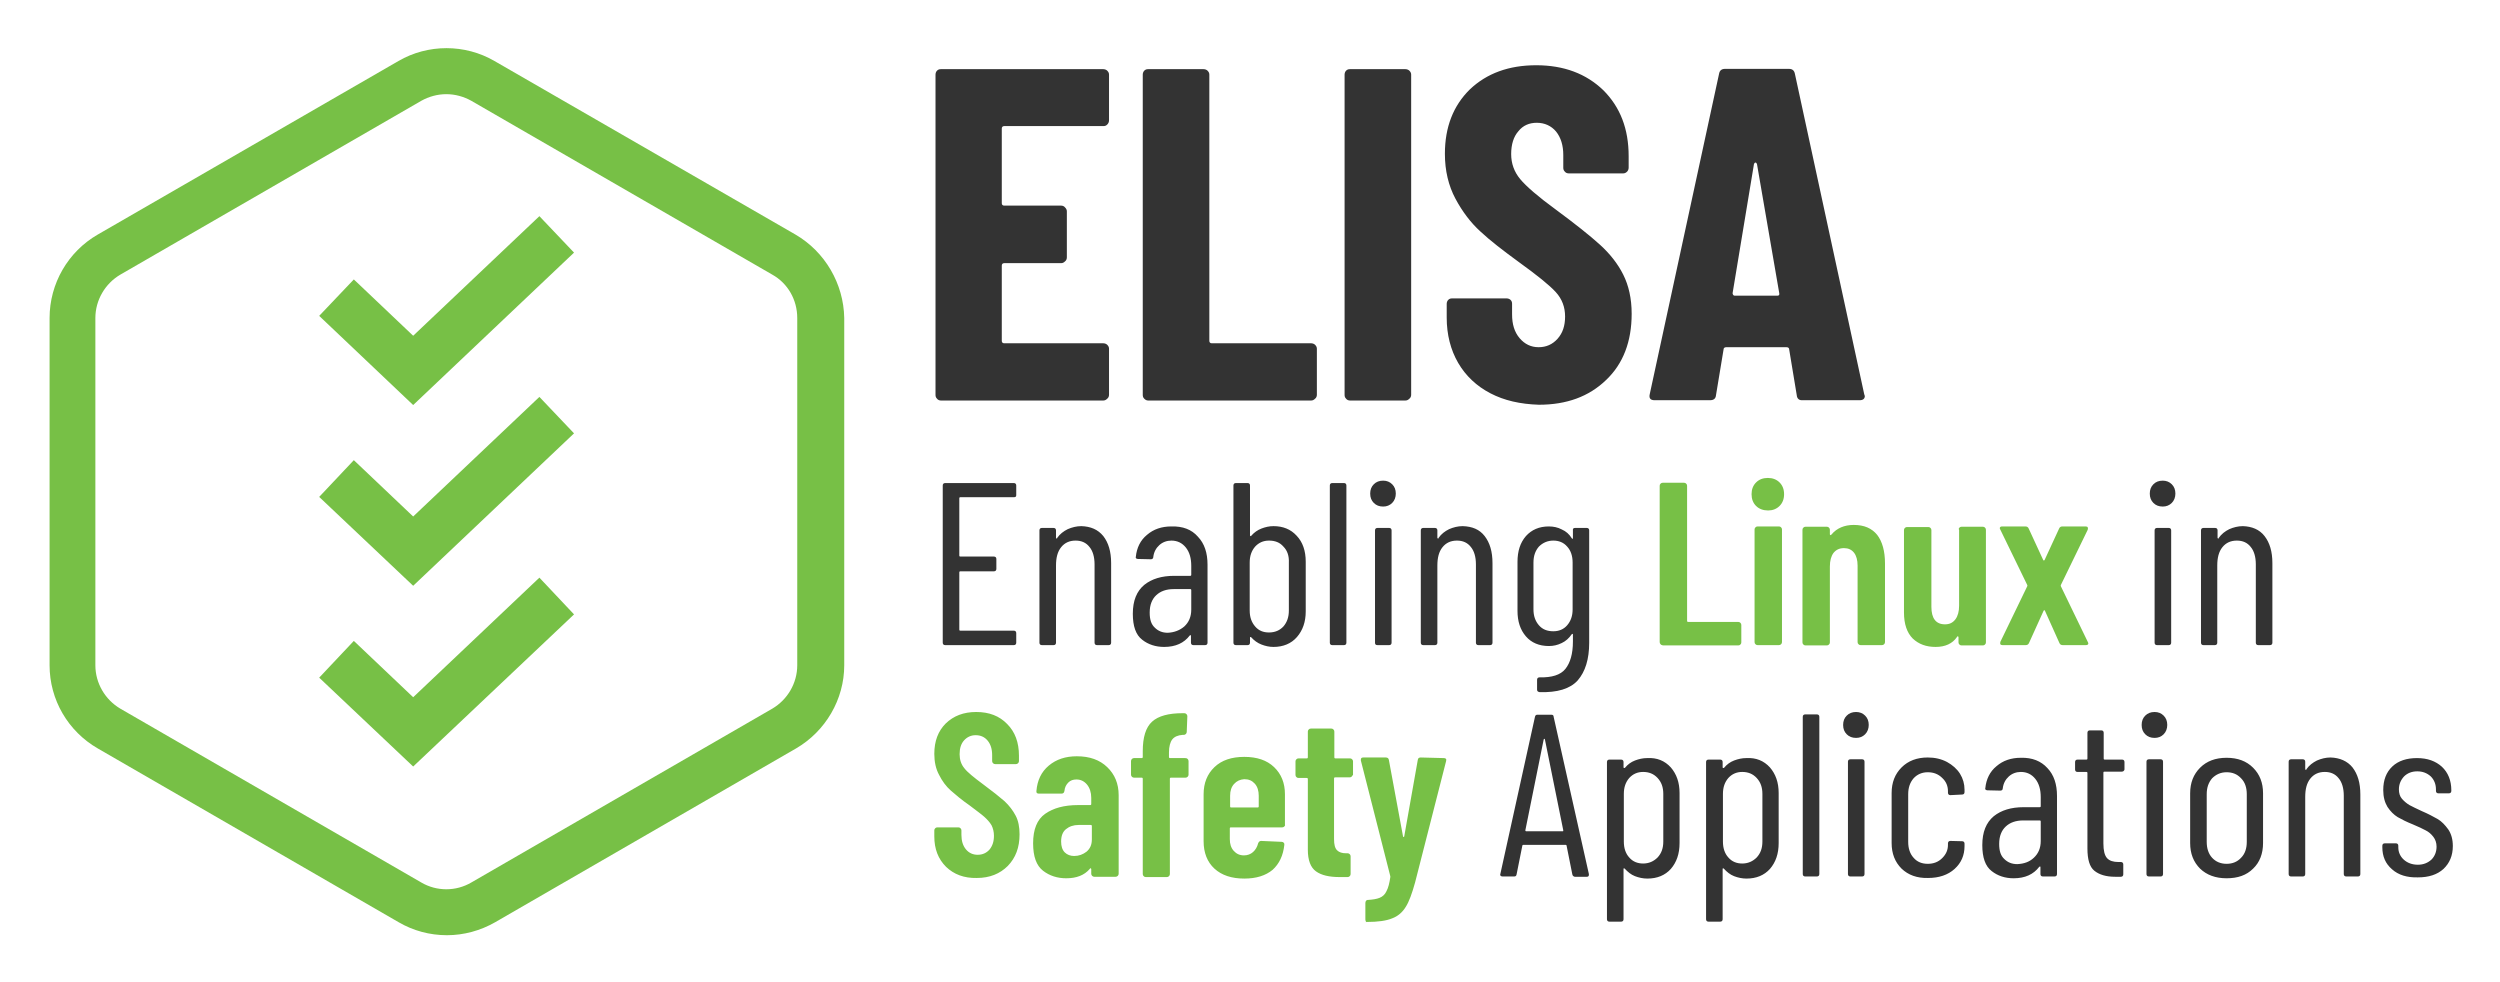
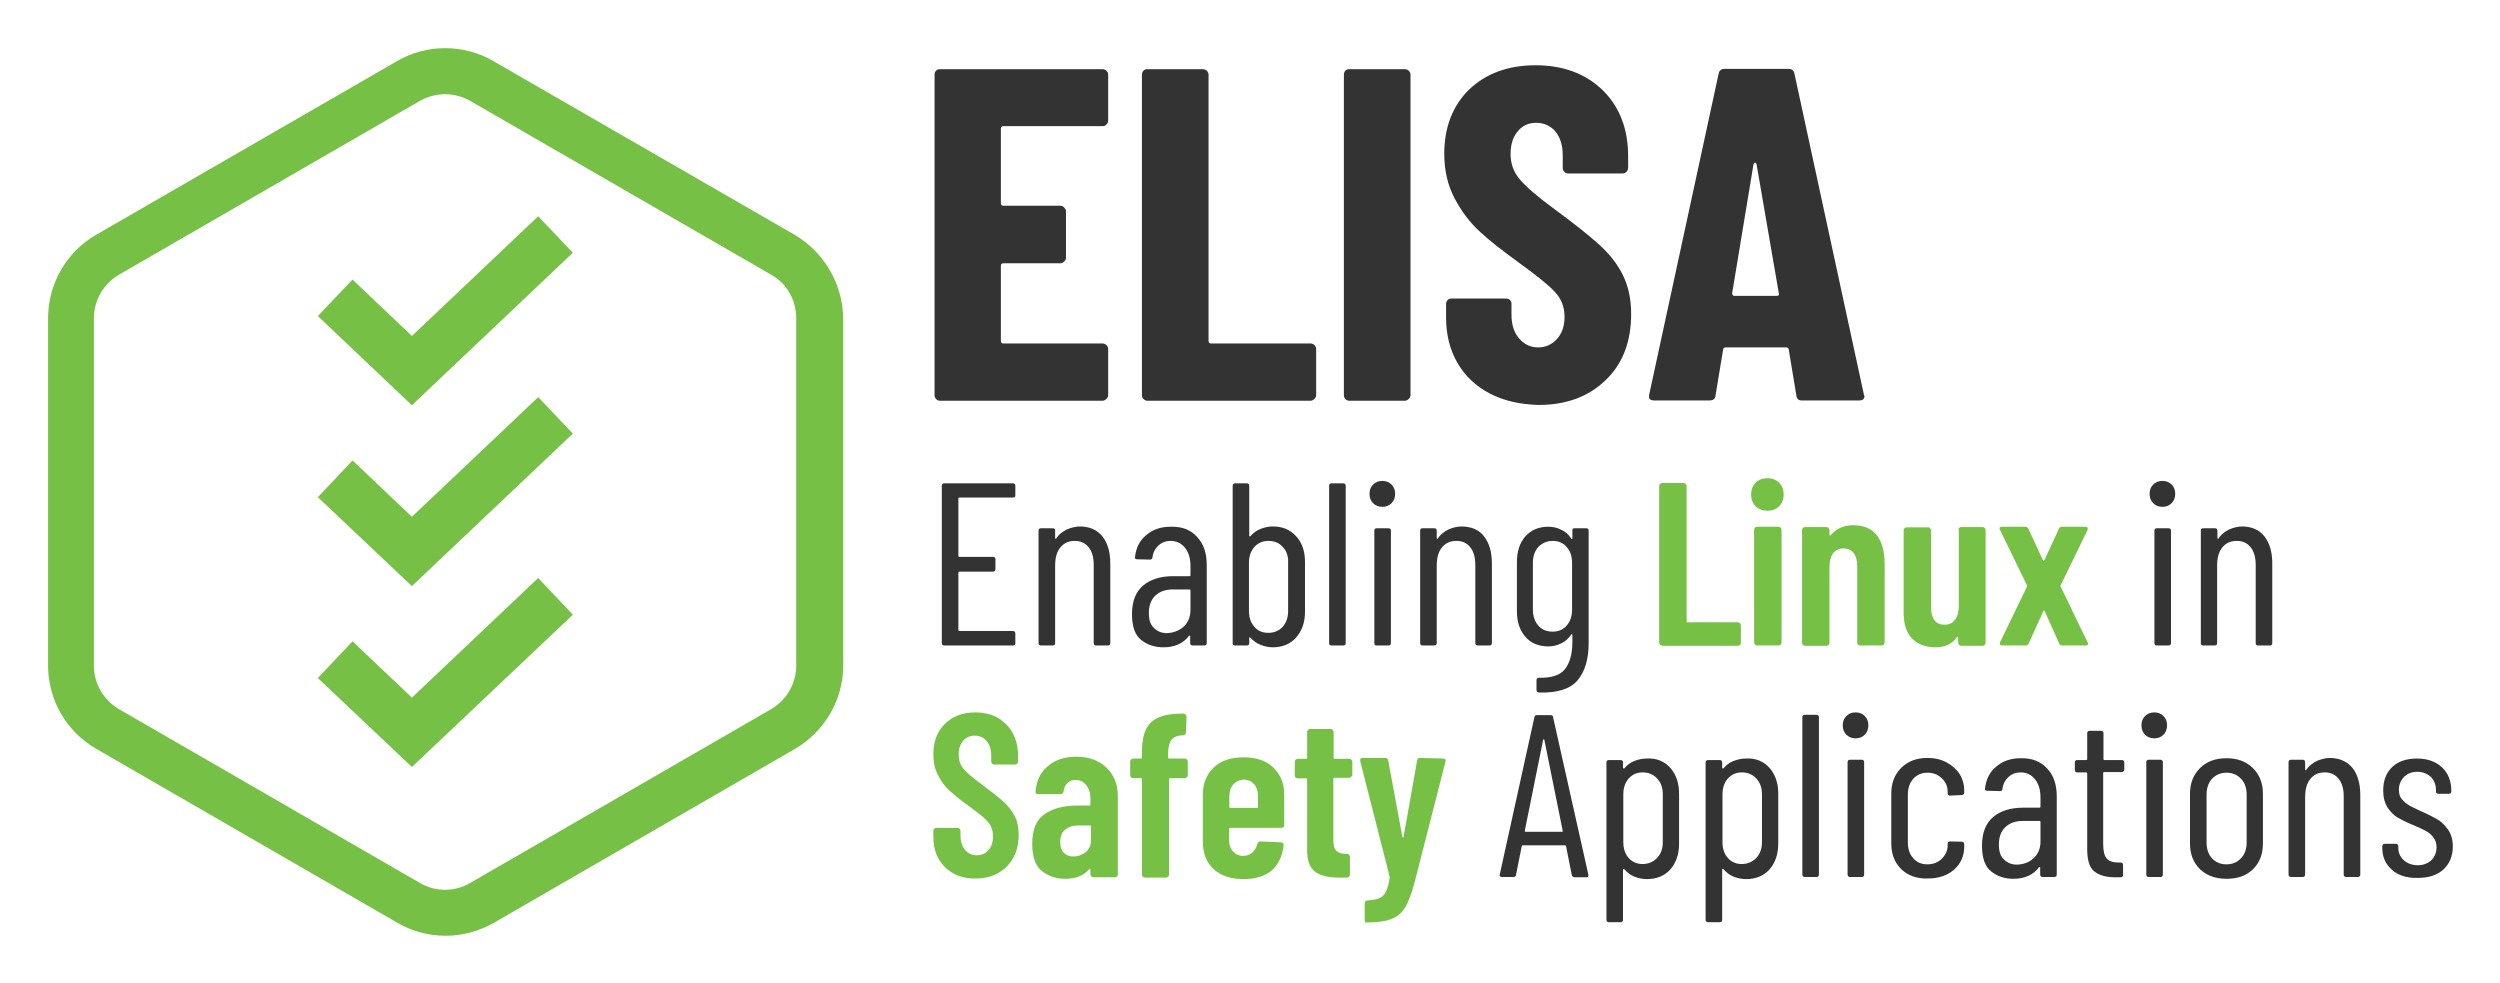
- <svg xmlns="http://www.w3.org/2000/svg" role="img" viewBox="-16.46 -15.96 829.92 325.92">
+ <svg xmlns="http://www.w3.org/2000/svg" role="img" viewBox="-15.95 -15.95 829.40 325.90">
  <style>svg {enable-background:new 0 0 797.8 294.4}</style>
  <style>.st0{fill:#77c046}.st1{fill:#333}</style>
  <path d="M247.6 61.9L147.7 4.3c-9.8-5.7-22.1-5.7-31.9 0L16 61.9C6.1 67.6 0 78.2 0 89.6v115.3c0 11.4 6.1 21.9 16 27.6l99.9 57.7c4.8 2.8 10.3 4.3 16 4.3 5.6 0 11.1-1.5 16-4.3l99.9-57.7c9.8-5.7 16-16.3 16-27.6V89.6c-.2-11.4-6.4-22-16.2-27.7zm.6 27.7v115.3c0 5.9-3.2 11.4-8.3 14.4L140 277c-5.1 3-11.5 3-16.6 0l-99.9-57.7c-5.1-3-8.3-8.5-8.3-14.4V89.6c0-5.9 3.2-11.4 8.3-14.4l99.9-57.7c2.5-1.4 5.4-2.2 8.3-2.2 2.9 0 5.8.8 8.3 2.2l99.9 57.7c5.2 2.9 8.3 8.4 8.3 14.4z" class="st0" />
  <path d="M120.7 215.5L101 196.8 89.5 209l31.2 29.5 53.4-50.5-11.5-12.2zm0-60L101 136.8 89.5 149l31.2 29.5 53.4-50.6-11.5-12.1zm53.4-87.6l-11.5-12.1-41.9 39.7L101 76.8 89.5 88.9l31.2 29.6z" class="st0" />
  <path d="M351.1 25.4c-.4.4-.8.5-1.3.5h-32.9c-.5 0-.8.3-.8.8v24.8c0 .5.3.8.8.8h18.9c.5 0 1 .2 1.3.6.4.4.6.8.6 1.3v15.3c0 .5-.2 1-.6 1.3-.4.4-.8.6-1.3.6h-18.9c-.5 0-.8.3-.8.8v25c0 .5.3.8.8.8h32.9c.5 0 1 .2 1.3.5.4.4.6.8.6 1.3v15.3c0 .5-.2 1-.6 1.3-.4.4-.8.6-1.3.6h-53.9c-.5 0-1-.2-1.3-.6-.4-.4-.5-.8-.5-1.3V8.8c0-.5.2-1 .5-1.3.4-.4.8-.5 1.3-.5h53.9c.5 0 1 .2 1.3.5.4.4.6.8.6 1.3V24c0 .5-.2 1-.6 1.4zm12.3 91c-.4-.4-.5-.8-.5-1.3V8.8c0-.5.2-1 .5-1.3.4-.4.8-.5 1.3-.5h18.4c.5 0 1 .2 1.3.5.4.4.6.8.6 1.3v88.4c0 .5.3.8.8.8h33c.5 0 1 .2 1.3.5.4.4.6.8.6 1.3v15.3c0 .5-.2 1-.6 1.3-.4.4-.8.6-1.3.6h-54.1c-.5 0-.9-.2-1.3-.6zm67 0c-.4-.4-.5-.8-.5-1.3V8.8c0-.5.2-1 .5-1.3.4-.4.8-.5 1.3-.5h18.4c.5 0 1 .2 1.3.5.4.4.6.8.6 1.3v106.3c0 .5-.2 1-.6 1.3-.4.4-.8.6-1.3.6h-18.4c-.5 0-1-.2-1.3-.6zm47.9-1.8c-4.6-2.4-8.2-5.8-10.7-10.1s-3.8-9.4-3.8-15v-4.6c0-.5.2-1 .5-1.3.4-.4.8-.5 1.3-.5h18.1c.5 0 1 .2 1.3.5.4.4.5.8.5 1.3v3.5c0 3.3.8 5.9 2.5 7.9s3.8 3 6.3 3 4.6-.9 6.3-2.8c1.7-1.9 2.5-4.3 2.5-7.4 0-3.1-1-5.8-3.1-8.1s-6.2-5.6-12.3-10c-5.2-3.8-9.5-7.1-12.7-10.1-3.2-2.9-6-6.6-8.3-10.9-2.3-4.3-3.5-9.3-3.5-14.9 0-8.9 2.8-16 8.3-21.4 5.6-5.3 12.9-8 22-8 9.2 0 16.6 2.8 22.3 8.3 5.6 5.6 8.4 12.8 8.4 21.9v3.8c0 .5-.2 1-.5 1.3-.4.4-.8.6-1.3.6h-18.1c-.5 0-1-.2-1.3-.6-.4-.4-.5-.8-.5-1.3v-4.2c0-3.2-.8-5.8-2.4-7.8-1.6-1.9-3.8-2.9-6.4-2.9-2.5 0-4.6.9-6.1 2.8-1.6 1.8-2.4 4.4-2.4 7.6 0 3.1 1 5.9 3 8.3 2 2.4 5.9 5.8 11.8 10.1 6.5 4.8 11.4 8.7 14.7 11.7 3.3 3 5.9 6.3 7.7 9.9 1.8 3.6 2.8 7.9 2.8 13 0 9.2-2.8 16.6-8.5 22-5.7 5.5-13.1 8.2-22.3 8.2-6.2-.2-11.5-1.4-16.1-3.8zm101.7.6l-2.5-15.1c0-.5-.3-.8-.9-.8h-20c-.6 0-.9.3-.9.8l-2.5 15.1c-.1 1.2-.8 1.7-2 1.7h-18.4c-1.4 0-1.9-.7-1.6-2l23-106.3c.2-1.2.9-1.7 2-1.7h21.2c1.2 0 1.8.6 2 1.7l23 106.3.2.6c0 .9-.6 1.4-1.7 1.4H582c-1.2.1-1.9-.5-2-1.7zm-20.6-33h14.2c.5 0 .7-.3.6-.8l-7.4-42.9c-.1-.3-.3-.5-.5-.5s-.4.2-.5.5l-7.1 42.9c.1.5.3.8.7.8z" class="st1" />
  <path d="M320.1 149.1h-17.8c-.2 0-.3.1-.3.3v19.1c0 .2.1.3.3.3h11.2c.5 0 .8.3.8.8v3.3c0 .5-.3.8-.8.8h-11.2c-.2 0-.3.1-.3.3v19.1c0 .2.1.3.3.3h17.8c.5 0 .8.3.8.8v3.2c0 .5-.3.8-.8.8h-22.8c-.5 0-.8-.3-.8-.8v-52.2c0-.5.3-.8.8-.8h22.8c.5 0 .8.3.8.8v3.2c0 .5-.2.7-.8.7zm29.7 12.9c1.7 2.2 2.6 5.1 2.6 9v26.4c0 .5-.3.8-.8.8h-3.9c-.5 0-.8-.3-.8-.8v-26c0-2.5-.6-4.5-1.7-5.8-1.1-1.4-2.6-2.1-4.6-2.1-2 0-3.6.7-4.8 2.2-1.2 1.5-1.7 3.5-1.7 6.1v25.6c0 .5-.3.8-.8.8h-3.9c-.5 0-.8-.3-.8-.8v-37.3c0-.5.3-.8.8-.8h3.9c.5 0 .8.3.8.8v2.5c0 .1.1.2.2.2.1.1.2 0 .2-.2.9-1.3 2.1-2.2 3.5-2.9 1.4-.6 2.9-1 4.5-1 3.1.1 5.5 1.1 7.3 3.3zm31.4.2c2.2 2.3 3.2 5.4 3.2 9.3v25.9c0 .5-.3.8-.8.8h-3.9c-.5 0-.8-.3-.8-.8v-2.3c0-.1 0-.2-.1-.2s-.2 0-.3.1c-1.9 2.5-4.7 3.8-8.5 3.8-2.8 0-5.3-.8-7.3-2.4-2.1-1.6-3.1-4.5-3.1-8.6 0-4.4 1.3-7.5 3.8-9.6 2.5-2 5.8-3 9.9-3h5.4c.2 0 .3-.1.3-.3v-3c0-2.6-.6-4.6-1.8-6.1-1.2-1.5-2.8-2.3-4.8-2.3-1.5 0-2.9.5-4 1.5s-1.8 2.3-2 3.9c0 .5-.3.8-.8.8l-4.3-.1c-.3 0-.4-.1-.6-.2-.1-.2-.2-.3-.1-.5.3-3 1.5-5.5 3.7-7.3 2.2-1.9 4.9-2.8 8.1-2.8 3.8-.1 6.7 1 8.8 3.4zm-4.5 29.8c1.5-1.4 2.3-3.2 2.3-5.6v-6.5c0-.2-.1-.3-.3-.3h-5.5c-2.5 0-4.4.7-5.8 2-1.4 1.3-2.2 3.2-2.2 5.8 0 2.3.5 3.9 1.7 5 1.1 1.1 2.5 1.7 4.3 1.7 2.1-.1 4-.8 5.5-2.1zm37.3-30.1c2 2.1 3 5 3 8.6V187c0 3.5-1 6.3-2.9 8.5s-4.6 3.3-7.8 3.3c-1.4 0-2.7-.3-4-.8-1.3-.5-2.4-1.3-3.4-2.4-.1-.1-.2-.1-.3-.1-.1.1-.1.1-.1.2v1.7c0 .5-.3.8-.8.8h-3.9c-.5 0-.8-.3-.8-.8v-52.2c0-.5.3-.8.8-.8h3.9c.5 0 .8.3.8.8v16.6c0 .1.1.2.2.2.1.1.2 0 .3-.2.9-1 2-1.8 3.3-2.3 1.3-.5 2.6-.8 4-.8 3.1 0 5.7 1 7.7 3.2zm-4.4 3.6c-1.2-1.4-2.8-2-4.8-2-1.9 0-3.4.7-4.6 2-1.2 1.4-1.8 3.1-1.8 5.3v15.9c0 2.2.6 3.9 1.8 5.3 1.2 1.4 2.7 2 4.6 2 2 0 3.6-.7 4.8-2 1.2-1.4 1.8-3.1 1.8-5.3v-15.9c.1-2.2-.5-4-1.8-5.3zm15.4 31.9v-52.2c0-.5.3-.8.8-.8h3.9c.5 0 .8.3.8.8v52.2c0 .5-.3.8-.8.8h-3.9c-.5 0-.8-.3-.8-.8zm14.6-46.4c-.8-.8-1.2-1.8-1.2-3.1s.4-2.3 1.2-3.1c.8-.8 1.8-1.2 3.1-1.2 1.2 0 2.2.4 3 1.2.8.8 1.2 1.8 1.2 3.1 0 1.2-.4 2.3-1.2 3.1-.8.8-1.8 1.2-3 1.2-1.3 0-2.3-.4-3.1-1.2zm.4 46.4v-37.3c0-.5.3-.8.8-.8h3.9c.5 0 .8.3.8.8v37.3c0 .5-.3.8-.8.8h-3.9c-.6 0-.8-.3-.8-.8zm36.4-35.4c1.7 2.2 2.6 5.1 2.6 9v26.4c0 .5-.3.8-.8.8h-3.9c-.5 0-.8-.3-.8-.8v-26c0-2.5-.6-4.5-1.7-5.8-1.1-1.4-2.6-2.1-4.6-2.1-2 0-3.6.7-4.8 2.2-1.2 1.5-1.7 3.5-1.7 6.1v25.6c0 .5-.3.8-.8.8H456c-.5 0-.8-.3-.8-.8v-37.3c0-.5.3-.8.8-.8h3.9c.5 0 .8.3.8.8v2.5c0 .1.1.2.2.2.1.1.2 0 .2-.2.9-1.3 2.1-2.2 3.5-2.9 1.4-.6 2.9-1 4.5-1 3.2.1 5.6 1.1 7.3 3.3zm30-2.7h3.9c.5 0 .8.3.8.8v37.3c0 5.5-1.3 9.6-3.8 12.5-2.5 2.8-6.8 4.1-12.7 3.9-.5-.1-.8-.3-.8-.8v-3.3c0-.5.3-.8.8-.8 4.1.1 7-.8 8.6-2.8 1.6-2 2.5-5 2.5-9.1v-2.3c0-.1 0-.2-.1-.2-.1-.1-.2 0-.3.1-.9 1.3-2 2.3-3.3 2.9-1.4.7-2.8 1-4.3 1-3.2 0-5.8-1.1-7.6-3.2-1.9-2.2-2.8-5-2.8-8.5v-16.2c0-3.6.9-6.4 2.8-8.6 1.9-2.1 4.4-3.2 7.6-3.2 1.5 0 3 .3 4.3 1 1.4.6 2.5 1.6 3.3 2.9.1.2.2.2.3.2.1 0 .1-.1.1-.3v-2.4c-.1-.7.2-.9.7-.9zm-2.6 32.3c1.2-1.4 1.8-3.1 1.8-5.3v-15.5c0-2.2-.6-4-1.8-5.3-1.2-1.4-2.8-2-4.6-2-1.9 0-3.5.7-4.8 2-1.2 1.4-1.8 3.1-1.8 5.3v15.5c0 2.2.6 3.9 1.8 5.3 1.2 1.4 2.8 2 4.8 2 1.8 0 3.4-.6 4.6-2z" class="st1" />
  <path d="M534.8 197.9c-.2-.2-.3-.4-.3-.7v-51.9c0-.3.1-.5.3-.7.2-.2.4-.3.7-.3h7.1c.3 0 .5.1.7.3.2.2.3.4.3.7v44.8c0 .3.1.4.4.4h16.6c.3 0 .5.1.7.3.2.2.3.4.3.7v5.8c0 .3-.1.5-.3.7-.2.2-.4.3-.7.3h-25c-.4-.1-.7-.2-.8-.4zm31.7-45.9c-1-1-1.5-2.3-1.5-3.9s.5-2.9 1.5-3.9 2.3-1.5 3.9-1.5 2.9.5 3.9 1.5 1.5 2.3 1.5 3.9-.5 2.9-1.5 3.9-2.3 1.5-3.8 1.5c-1.6 0-3-.5-4-1.5zm-.2 45.9c-.2-.2-.3-.4-.3-.7v-37.4c0-.3.1-.5.3-.7.2-.2.4-.3.7-.3h7.1c.3 0 .5.1.7.3.2.2.3.4.3.7v37.4c0 .3-.1.5-.3.7-.2.2-.4.3-.7.3H567c-.3 0-.5-.1-.7-.3zm40.4-36.3c1.7 2.2 2.6 5.4 2.6 9.5v26.1c0 .3-.1.5-.3.7-.2.2-.4.3-.7.3h-7.1c-.3 0-.5-.1-.7-.3-.2-.2-.3-.4-.3-.7v-25.4c0-1.8-.4-3.3-1.2-4.3-.8-1-1.9-1.5-3.3-1.5-1.5 0-2.6.5-3.5 1.6-.8 1.1-1.2 2.6-1.2 4.5v25.2c0 .3-.1.5-.3.7-.2.2-.4.3-.7.3h-7.1c-.3 0-.5-.1-.7-.3-.2-.2-.3-.4-.3-.7v-37.4c0-.3.1-.5.3-.7.2-.2.4-.3.7-.3h7.1c.3 0 .5.1.7.3.2.2.3.4.3.7v1.5c0 .2.1.2.2.3.1 0 .3-.1.4-.3 1.7-2 4.2-3.1 7.3-3.1 3.5 0 6 1.1 7.8 3.3zm27.3-2.4c.2-.2.4-.3.7-.3h7.1c.3 0 .5.1.7.3.2.2.3.4.3.7v37.4c0 .3-.1.5-.3.7-.2.2-.4.3-.7.3h-7.1c-.3 0-.5-.1-.7-.3-.2-.2-.3-.4-.3-.7v-1.7c0-.2-.1-.3-.2-.3-.1-.1-.2 0-.3.2-1.5 2.2-3.9 3.3-7.1 3.3-3.1 0-5.6-.9-7.6-2.8-1.9-1.9-2.9-4.8-2.9-8.6V160c0-.3.1-.5.3-.7.2-.2.4-.3.7-.3h7.1c.3 0 .5.1.7.3.2.2.3.4.3.7v25.5c0 3.8 1.5 5.8 4.5 5.8 1.5 0 2.6-.5 3.5-1.7.8-1.1 1.2-2.6 1.2-4.5V160c-.2-.4-.1-.6.1-.8zm13.6 38.7c-.1-.2-.1-.4 0-.8l8.9-18.4c.1-.2.1-.3 0-.5l-8.9-18.3c-.1-.2-.2-.4-.2-.5 0-.4.3-.6.8-.6h7.7c.5 0 .9.2 1.1.7l4.8 10.4c.2.3.3.3.5 0l4.8-10.4c.2-.5.6-.7 1.1-.7h7.7c.4 0 .6.1.7.3.1.2.1.4 0 .8l-8.9 18.3c-.1.2-.1.3 0 .5l8.9 18.4c.1.2.2.4.2.5 0 .4-.3.6-.8.6h-7.7c-.5 0-.9-.2-1.1-.7l-4.8-10.7c-.2-.3-.3-.3-.5.1l-4.8 10.6c-.2.5-.6.7-1.1.7h-7.7c-.3 0-.6-.1-.7-.3z" class="st0" />
  <path d="M698.4 151c-.8-.8-1.2-1.8-1.2-3.1s.4-2.3 1.2-3.1c.8-.8 1.8-1.2 3.1-1.2 1.2 0 2.2.4 3 1.2.8.8 1.2 1.8 1.2 3.1 0 1.2-.4 2.3-1.2 3.1-.8.8-1.8 1.2-3 1.2-1.3 0-2.3-.4-3.1-1.2zm.4 46.4v-37.3c0-.5.3-.8.8-.8h3.9c.5 0 .8.3.8.8v37.3c0 .5-.3.8-.8.8h-3.9c-.5 0-.8-.3-.8-.8zm36.5-35.4c1.7 2.2 2.6 5.1 2.6 9v26.4c0 .5-.3.8-.8.8h-3.9c-.5 0-.8-.3-.8-.8v-26c0-2.5-.6-4.5-1.7-5.8-1.1-1.4-2.6-2.1-4.6-2.1-2 0-3.6.7-4.8 2.2-1.2 1.5-1.7 3.5-1.7 6.1v25.6c0 .5-.3.8-.8.8H715c-.5 0-.8-.3-.8-.8v-37.3c0-.5.3-.8.8-.8h3.9c.5 0 .8.3.8.8v2.5c0 .1.1.2.2.2.1.1.2 0 .2-.2.9-1.3 2.1-2.2 3.5-2.9 1.4-.6 2.9-1 4.5-1 3 .1 5.5 1.1 7.2 3.3z" class="st1" />
  <path d="M297.6 271.8c-2.6-2.6-3.9-5.9-3.9-10.1v-2c0-.3.1-.5.3-.7.2-.2.4-.3.7-.3h7c.3 0 .5.1.7.3.2.2.3.4.3.7v1.5c0 2 .5 3.6 1.5 4.8 1 1.2 2.3 1.8 3.9 1.8s2.9-.6 3.9-1.7c1-1.2 1.5-2.7 1.5-4.6 0-1.3-.3-2.5-.8-3.5-.6-1-1.4-1.9-2.4-2.8-1-.9-2.7-2.1-4.9-3.8-2.6-1.8-4.6-3.5-6.2-4.9-1.6-1.4-2.9-3.2-3.9-5.2-1.1-2-1.6-4.4-1.6-7 0-4.3 1.3-7.6 3.8-10.1 2.6-2.5 5.9-3.8 10.1-3.8 4.3 0 7.7 1.3 10.3 4 2.6 2.6 3.9 6.1 3.9 10.5v1.8c0 .3-.1.5-.3.7-.2.2-.4.3-.7.3h-6.9c-.3 0-.5-.1-.7-.3-.2-.2-.3-.4-.3-.7v-2c0-2-.5-3.6-1.5-4.8-1-1.2-2.3-1.8-4-1.8-1.5 0-2.8.6-3.8 1.7s-1.5 2.6-1.5 4.6c0 1.8.5 3.4 1.6 4.7 1 1.3 3.1 3 6.2 5.3s5.5 4.2 7.1 5.6c1.6 1.5 2.8 3.1 3.7 4.8.9 1.7 1.3 3.8 1.3 6.2 0 4.4-1.3 7.8-3.9 10.5-2.6 2.6-6 4-10.3 4-4.2.1-7.6-1.2-10.2-3.7zm53.5-33.1c2.5 2.4 3.8 5.5 3.8 9.3v26.1c0 .3-.1.5-.3.7-.2.2-.4.3-.7.3h-7.1c-.3 0-.5-.1-.7-.3-.2-.2-.3-.4-.3-.7v-1.5c0-.2-.1-.3-.2-.3-.1-.1-.2 0-.3.2-1.8 2.1-4.4 3.1-7.8 3.1-2.9 0-5.5-.8-7.7-2.5s-3.3-4.7-3.3-9.1c0-4.6 1.3-7.9 4-9.8 2.7-1.9 6.3-2.9 10.9-2.9h4c.3 0 .4-.1.4-.4v-2c0-1.8-.5-3.3-1.4-4.4-.9-1.1-2.1-1.7-3.5-1.7-1.1 0-2 .3-2.7 1-.7.7-1.2 1.6-1.3 2.8-.1.6-.4.9-1 .9h-7.5c-.6 0-.9-.3-.8-.9.3-3.5 1.6-6.3 4.1-8.4 2.5-2.1 5.6-3.1 9.3-3.1 4.3 0 7.6 1.2 10.1 3.6zm-6.9 28.1c1.2-1 1.8-2.3 1.8-4.1v-4.4c0-.3-.1-.4-.4-.4h-4c-1.7 0-3.1.5-4.2 1.4-1.1.9-1.6 2.3-1.6 4.1 0 1.6.4 2.8 1.2 3.6.8.8 1.9 1.2 3.1 1.2 1.6 0 2.9-.5 4.1-1.4zm33.6-30.8c.2.2.3.4.3.7v4.5c0 .3-.1.5-.3.7-.2.2-.4.3-.7.3h-4.8c-.3 0-.4.1-.4.4v31.6c0 .3-.1.5-.3.7-.2.2-.4.3-.7.3h-7c-.3 0-.5-.1-.7-.3-.2-.2-.3-.4-.3-.7v-31.6c0-.3-.1-.4-.4-.4H360c-.3 0-.5-.1-.7-.3-.2-.2-.3-.4-.3-.7v-4.5c0-.3.1-.5.3-.7.2-.2.4-.3.7-.3h2.5c.3 0 .4-.1.4-.4v-1.9c0-4.6 1-7.9 3.1-9.8 2.1-1.9 5.5-2.8 10.1-2.8h.6c.3 0 .5.1.7.3.2.2.3.4.3.7l-.2 5.2c0 .3-.1.5-.3.7-.2.2-.4.3-.7.3h-.4c-1.5.1-2.7.6-3.4 1.5-.7.9-1.1 2.4-1.1 4.3v1.5c0 .3.1.4.4.4h4.8c.6 0 .8.1 1 .3zm32.1 22.4c-.2.2-.4.3-.7.3h-17c-.3 0-.4.1-.4.4v3.5c0 1.6.4 2.9 1.3 3.9s2 1.5 3.4 1.5c1.2 0 2.2-.4 3-1.1.8-.7 1.4-1.7 1.7-2.9.2-.5.5-.8 1-.8l6.8.3c.3 0 .5.1.7.3.2.2.2.4.2.7-.4 3.6-1.7 6.3-3.9 8.3-2.3 1.9-5.4 2.9-9.4 2.9-4.2 0-7.5-1.1-9.9-3.3-2.4-2.2-3.6-5.3-3.6-9.1v-15.6c0-3.7 1.2-6.7 3.6-9 2.4-2.3 5.7-3.4 9.9-3.4s7.5 1.1 9.9 3.4c2.4 2.3 3.6 5.3 3.6 9v10.1c.1.2 0 .4-.2.6zm-16.7-14.1c-.9 1-1.3 2.3-1.3 3.9v3.5c0 .3.1.4.4.4h8.7c.3 0 .4-.1.4-.4v-3.5c0-1.6-.4-3-1.3-4s-2-1.5-3.5-1.5c-1.4.1-2.5.6-3.4 1.6zm39.1-2.5c-.2.2-.4.3-.7.3h-4.8c-.3 0-.4.1-.4.4v20.1c0 1.8.3 3 1 3.7.7.7 1.7 1 3 1h.5c.3 0 .5.1.7.3.2.2.3.4.3.7v5.9c0 .3-.1.5-.3.7-.2.2-.4.3-.7.3h-2.6c-3.5 0-6.1-.6-7.9-1.9-1.8-1.3-2.7-3.7-2.7-7.2v-23.4c0-.3-.1-.4-.4-.4h-2.7c-.3 0-.5-.1-.7-.3-.2-.2-.3-.4-.3-.7v-4.5c0-.3.1-.5.3-.7.2-.2.4-.3.7-.3h2.7c.3 0 .4-.1.4-.4v-8.5c0-.3.1-.5.3-.7.2-.2.4-.3.7-.3h6.8c.3 0 .5.1.7.3.2.2.3.4.3.7v8.5c0 .3.1.4.4.4h4.8c.3 0 .5.1.7.3.2.2.3.4.3.7v4.5c-.2.1-.2.3-.4.5zM437 290c-.1-.2-.2-.4-.2-.7v-5.5c0-.3.1-.5.2-.7.2-.2.3-.3.5-.3 1.7-.1 3-.3 4-.7 1-.4 1.8-1.1 2.3-2.2.6-1.1 1-2.7 1.3-4.8l-.1-.5-9.7-38.1v-.3c0-.5.3-.7.8-.7h7.5c.6 0 .9.3 1 .8l4.7 25.4c.1.2.1.2.2.2s.2-.1.2-.2l4.5-25.4c.1-.6.4-.8 1-.8l7.6.2c.7 0 1 .3.8 1L453.3 277c-1 3.6-2 6.4-3.1 8.1-1.1 1.8-2.6 3.1-4.5 3.8-1.9.8-4.7 1.2-8.4 1.2h-.4c.3.2.2.1.1-.1z" class="st0" />
  <path d="M505.5 274.3l-1.9-9.5c0-.1 0-.2-.1-.2-.1-.1-.2-.1-.3-.1h-13.9c-.1 0-.2 0-.3.1-.1.1-.1.1-.1.2l-1.9 9.5c-.1.5-.3.7-.8.7h-3.9c-.3 0-.4-.1-.6-.2-.1-.2-.2-.4-.1-.6l11.5-52.2c.1-.5.4-.7.8-.7h4.6c.5 0 .8.2.8.7l11.7 52.2v.2c0 .5-.2.7-.7.7h-4c-.4-.1-.7-.3-.8-.8zM490.2 260h12.1c.2 0 .2-.1.2-.3l-6.1-30.2c-.1-.2-.1-.2-.2-.2s-.1.1-.2.2l-6.1 30.2c0 .2.1.3.3.3zm48-21.2c1.9 2.2 2.9 5 2.9 8.5v16.6c0 3.6-1 6.4-2.9 8.6-1.9 2.1-4.5 3.2-7.8 3.2-1.4 0-2.8-.3-4.1-.8-1.3-.5-2.4-1.4-3.4-2.5-.1-.1-.2-.1-.3-.1-.1.1-.1.1-.1.2v16.7c0 .5-.3.8-.8.8h-3.9c-.5 0-.8-.3-.8-.8V237c0-.5.3-.8.8-.8h3.9c.5 0 .8.3.8.8v1.8c0 .1.1.2.2.2s.2 0 .3-.1c.9-1.1 2-1.9 3.3-2.4 1.3-.5 2.7-.8 4-.8 3.3-.2 5.9.9 7.9 3.1zm-4.4 3.5c-1.3-1.4-2.9-2-4.8-2s-3.4.7-4.6 2c-1.2 1.4-1.8 3.1-1.8 5.3v15.8c0 2.2.6 4 1.8 5.3 1.2 1.4 2.8 2 4.6 2 1.9 0 3.5-.7 4.8-2 1.3-1.4 1.9-3.1 1.9-5.3v-15.8c0-2.2-.6-3.9-1.9-5.3zm37.3-3.5c1.9 2.2 2.9 5 2.9 8.5v16.6c0 3.6-1 6.4-2.9 8.6-1.9 2.1-4.5 3.2-7.8 3.2-1.4 0-2.8-.3-4.1-.8-1.3-.5-2.4-1.4-3.4-2.5-.1-.1-.2-.1-.3-.1-.1.1-.1.1-.1.2v16.7c0 .5-.3.8-.8.8h-3.9c-.5 0-.8-.3-.8-.8V237c0-.5.3-.8.8-.8h3.9c.5 0 .8.3.8.8v1.8c0 .1.1.2.2.2s.2 0 .3-.1c.9-1.1 2-1.9 3.3-2.4 1.3-.5 2.7-.8 4-.8 3.3-.2 5.9.9 7.9 3.1zm-4.4 3.5c-1.3-1.4-2.9-2-4.8-2s-3.4.7-4.6 2c-1.2 1.4-1.8 3.1-1.8 5.3v15.8c0 2.2.6 4 1.8 5.3 1.2 1.4 2.8 2 4.6 2 1.9 0 3.5-.7 4.8-2 1.3-1.4 1.9-3.1 1.9-5.3v-15.8c0-2.2-.6-3.9-1.9-5.3zm15.3 31.9V222c0-.5.3-.8.8-.8h3.9c.5 0 .8.3.8.8v52.2c0 .5-.3.8-.8.8h-3.9c-.5 0-.8-.3-.8-.8zm14.6-46.4c-.8-.8-1.2-1.8-1.2-3.1s.4-2.3 1.2-3.1c.8-.8 1.8-1.2 3.1-1.2 1.2 0 2.2.4 3 1.2.8.8 1.2 1.8 1.2 3.1 0 1.2-.4 2.3-1.2 3.1-.8.8-1.8 1.2-3 1.2-1.3 0-2.3-.4-3.1-1.2zm.4 46.4v-37.3c0-.5.3-.8.8-.8h3.9c.5 0 .8.3.8.8v37.3c0 .5-.3.8-.8.8h-3.9c-.5 0-.8-.3-.8-.8zm17.8-1.8c-2.2-2.2-3.3-5-3.3-8.5v-16.6c0-3.5 1.1-6.3 3.3-8.5 2.2-2.2 5.1-3.3 8.7-3.3 2.4 0 4.5.5 6.4 1.5 1.8 1 3.3 2.3 4.3 3.9s1.5 3.4 1.5 5.3v.8c0 .5-.3.8-.8.8l-3.9.2c-.5 0-.8-.3-.8-.8v-.5c0-1.7-.6-3.2-1.9-4.4-1.3-1.3-2.9-1.9-4.8-1.9s-3.5.7-4.7 2c-1.2 1.4-1.8 3.1-1.8 5.3v15.8c0 2.2.6 4 1.8 5.3 1.2 1.4 2.8 2 4.7 2 1.9 0 3.5-.6 4.8-1.9 1.3-1.3 1.9-2.7 1.9-4.4v-.5c0-.5.3-.8.8-.8l3.9.1c.5 0 .8.3.8.8v.8c0 3.1-1.1 5.6-3.3 7.6-2.2 2-5.2 3-8.8 3-3.7.1-6.6-1-8.8-3.1zm48.4-33.4c2.2 2.3 3.2 5.4 3.2 9.3v25.9c0 .5-.3.8-.8.8h-3.9c-.5 0-.8-.3-.8-.8v-2.3c0-.1 0-.2-.1-.2s-.2 0-.3.1c-1.9 2.5-4.7 3.8-8.5 3.8-2.8 0-5.3-.8-7.3-2.4-2.1-1.6-3.1-4.5-3.1-8.6 0-4.4 1.3-7.5 3.8-9.6 2.5-2 5.8-3 9.9-3h5.4c.2 0 .3-.1.3-.3v-3c0-2.6-.6-4.6-1.8-6.1-1.2-1.5-2.8-2.3-4.8-2.3-1.5 0-2.9.5-4 1.5s-1.8 2.3-2 3.9c0 .5-.3.8-.8.8l-4.3-.1c-.3 0-.4-.1-.6-.2-.1-.2-.2-.3-.1-.5.3-3 1.5-5.5 3.7-7.3 2.2-1.9 4.9-2.8 8.1-2.8 3.8-.1 6.7 1.1 8.8 3.4zm-4.5 29.8c1.5-1.4 2.3-3.2 2.3-5.6v-6.5c0-.2-.1-.3-.3-.3h-5.5c-2.5 0-4.4.7-5.8 2-1.4 1.3-2.2 3.2-2.2 5.8 0 2.3.5 3.9 1.7 5 1.1 1.1 2.5 1.7 4.3 1.7 2.2-.1 4-.7 5.5-2.1zm29.2-28.6h-5.8c-.2 0-.3.1-.3.3V264c0 2.4.4 4 1.2 4.9.8.9 2.1 1.3 3.8 1.3h.8c.5 0 .8.3.8.8v3.3c0 .5-.3.8-.8.8h-1.9c-3 0-5.3-.7-6.9-2-1.6-1.3-2.3-3.8-2.3-7.4v-25.1c0-.2-.1-.3-.3-.3h-3c-.5 0-.8-.3-.8-.8V237c0-.5.3-.8.8-.8h3c.2 0 .3-.1.3-.3v-8.6c0-.5.3-.8.8-.8h3.8c.5 0 .8.3.8.8v8.6c0 .2.1.3.3.3h5.8c.5 0 .8.3.8.8v2.5c-.1.4-.4.7-.9.7zm7.8-12.4c-.8-.8-1.2-1.8-1.2-3.1s.4-2.3 1.2-3.1c.8-.8 1.8-1.2 3.1-1.2 1.2 0 2.2.4 3 1.2.8.8 1.2 1.8 1.2 3.1 0 1.2-.4 2.3-1.2 3.1-.8.8-1.8 1.2-3 1.2-1.3 0-2.3-.4-3.1-1.2zm.4 46.4v-37.3c0-.5.3-.8.8-.8h3.9c.5 0 .8.3.8.8v37.3c0 .5-.3.8-.8.8h-3.9c-.5 0-.8-.3-.8-.8zm17.8-1.8c-2.2-2.2-3.3-5-3.3-8.5v-16.5c0-3.5 1.1-6.3 3.3-8.5 2.2-2.2 5.1-3.3 8.8-3.3 3.7 0 6.6 1.1 8.8 3.3 2.2 2.2 3.3 5 3.3 8.5v16.5c0 3.5-1.1 6.4-3.3 8.5-2.2 2.2-5.1 3.2-8.8 3.2-3.7 0-6.6-1.1-8.8-3.2zm13.6-3.6c1.3-1.3 1.9-3.1 1.9-5.3v-15.8c0-2.2-.6-4-1.9-5.3-1.3-1.4-2.9-2-4.8-2s-3.5.7-4.8 2c-1.2 1.4-1.8 3.1-1.8 5.3v15.8c0 2.2.6 4 1.8 5.3 1.2 1.3 2.8 2 4.8 2s3.6-.7 4.8-2zm37-30c1.7 2.2 2.6 5.1 2.6 9v26.4c0 .5-.3.8-.8.8h-3.9c-.5 0-.8-.3-.8-.8v-26c0-2.5-.6-4.5-1.7-5.8-1.1-1.4-2.6-2.1-4.6-2.1-2 0-3.6.7-4.8 2.2-1.2 1.5-1.7 3.5-1.7 6.1v25.6c0 .5-.3.8-.8.8h-3.9c-.5 0-.8-.3-.8-.8v-37.3c0-.5.3-.8.8-.8h3.9c.5 0 .8.3.8.8v2.5c0 .1.1.2.2.2.1.1.2 0 .2-.2.9-1.3 2.1-2.2 3.5-2.9 1.4-.6 2.9-1 4.5-1 3.1.1 5.6 1.2 7.3 3.3zm13.1 33.8c-2.1-1.8-3.2-4.2-3.2-7.3v-.5c0-.5.3-.8.8-.8h3.7c.5 0 .8.3.8.8v.5c0 1.6.6 3 1.8 4.1 1.2 1.1 2.8 1.7 4.7 1.7 1.8 0 3.3-.6 4.5-1.7 1.1-1.1 1.7-2.6 1.7-4.3 0-1.3-.4-2.4-1.1-3.3-.7-.9-1.5-1.6-2.5-2.1-.9-.5-2.4-1.2-4.3-2-2-.8-3.6-1.6-5-2.4-1.3-.8-2.4-1.9-3.4-3.4-.9-1.5-1.4-3.3-1.4-5.6 0-3.3 1-5.9 3-7.8 2-1.9 4.8-2.8 8.2-2.8 3.5 0 6.2 1 8.3 2.9 2 1.9 3.1 4.5 3.1 7.8v.2c0 .5-.3.8-.8.8H793c-.5 0-.8-.3-.8-.8v-.5c0-1.7-.6-3.2-1.7-4.3-1.2-1.1-2.7-1.7-4.5-1.7-1.8 0-3.3.6-4.4 1.7-1.1 1.2-1.7 2.6-1.7 4.3 0 1.2.3 2.3 1 3.1.7.8 1.5 1.5 2.5 2.1 1 .5 2.3 1.2 4.1 2 2.1.9 3.8 1.8 5.2 2.6 1.4.8 2.5 2 3.6 3.5 1 1.5 1.5 3.3 1.5 5.5 0 3.2-1.1 5.7-3.1 7.6-2.1 1.9-4.9 2.8-8.5 2.8-3.6.1-6.5-.8-8.6-2.7z" class="st1" />
</svg>
